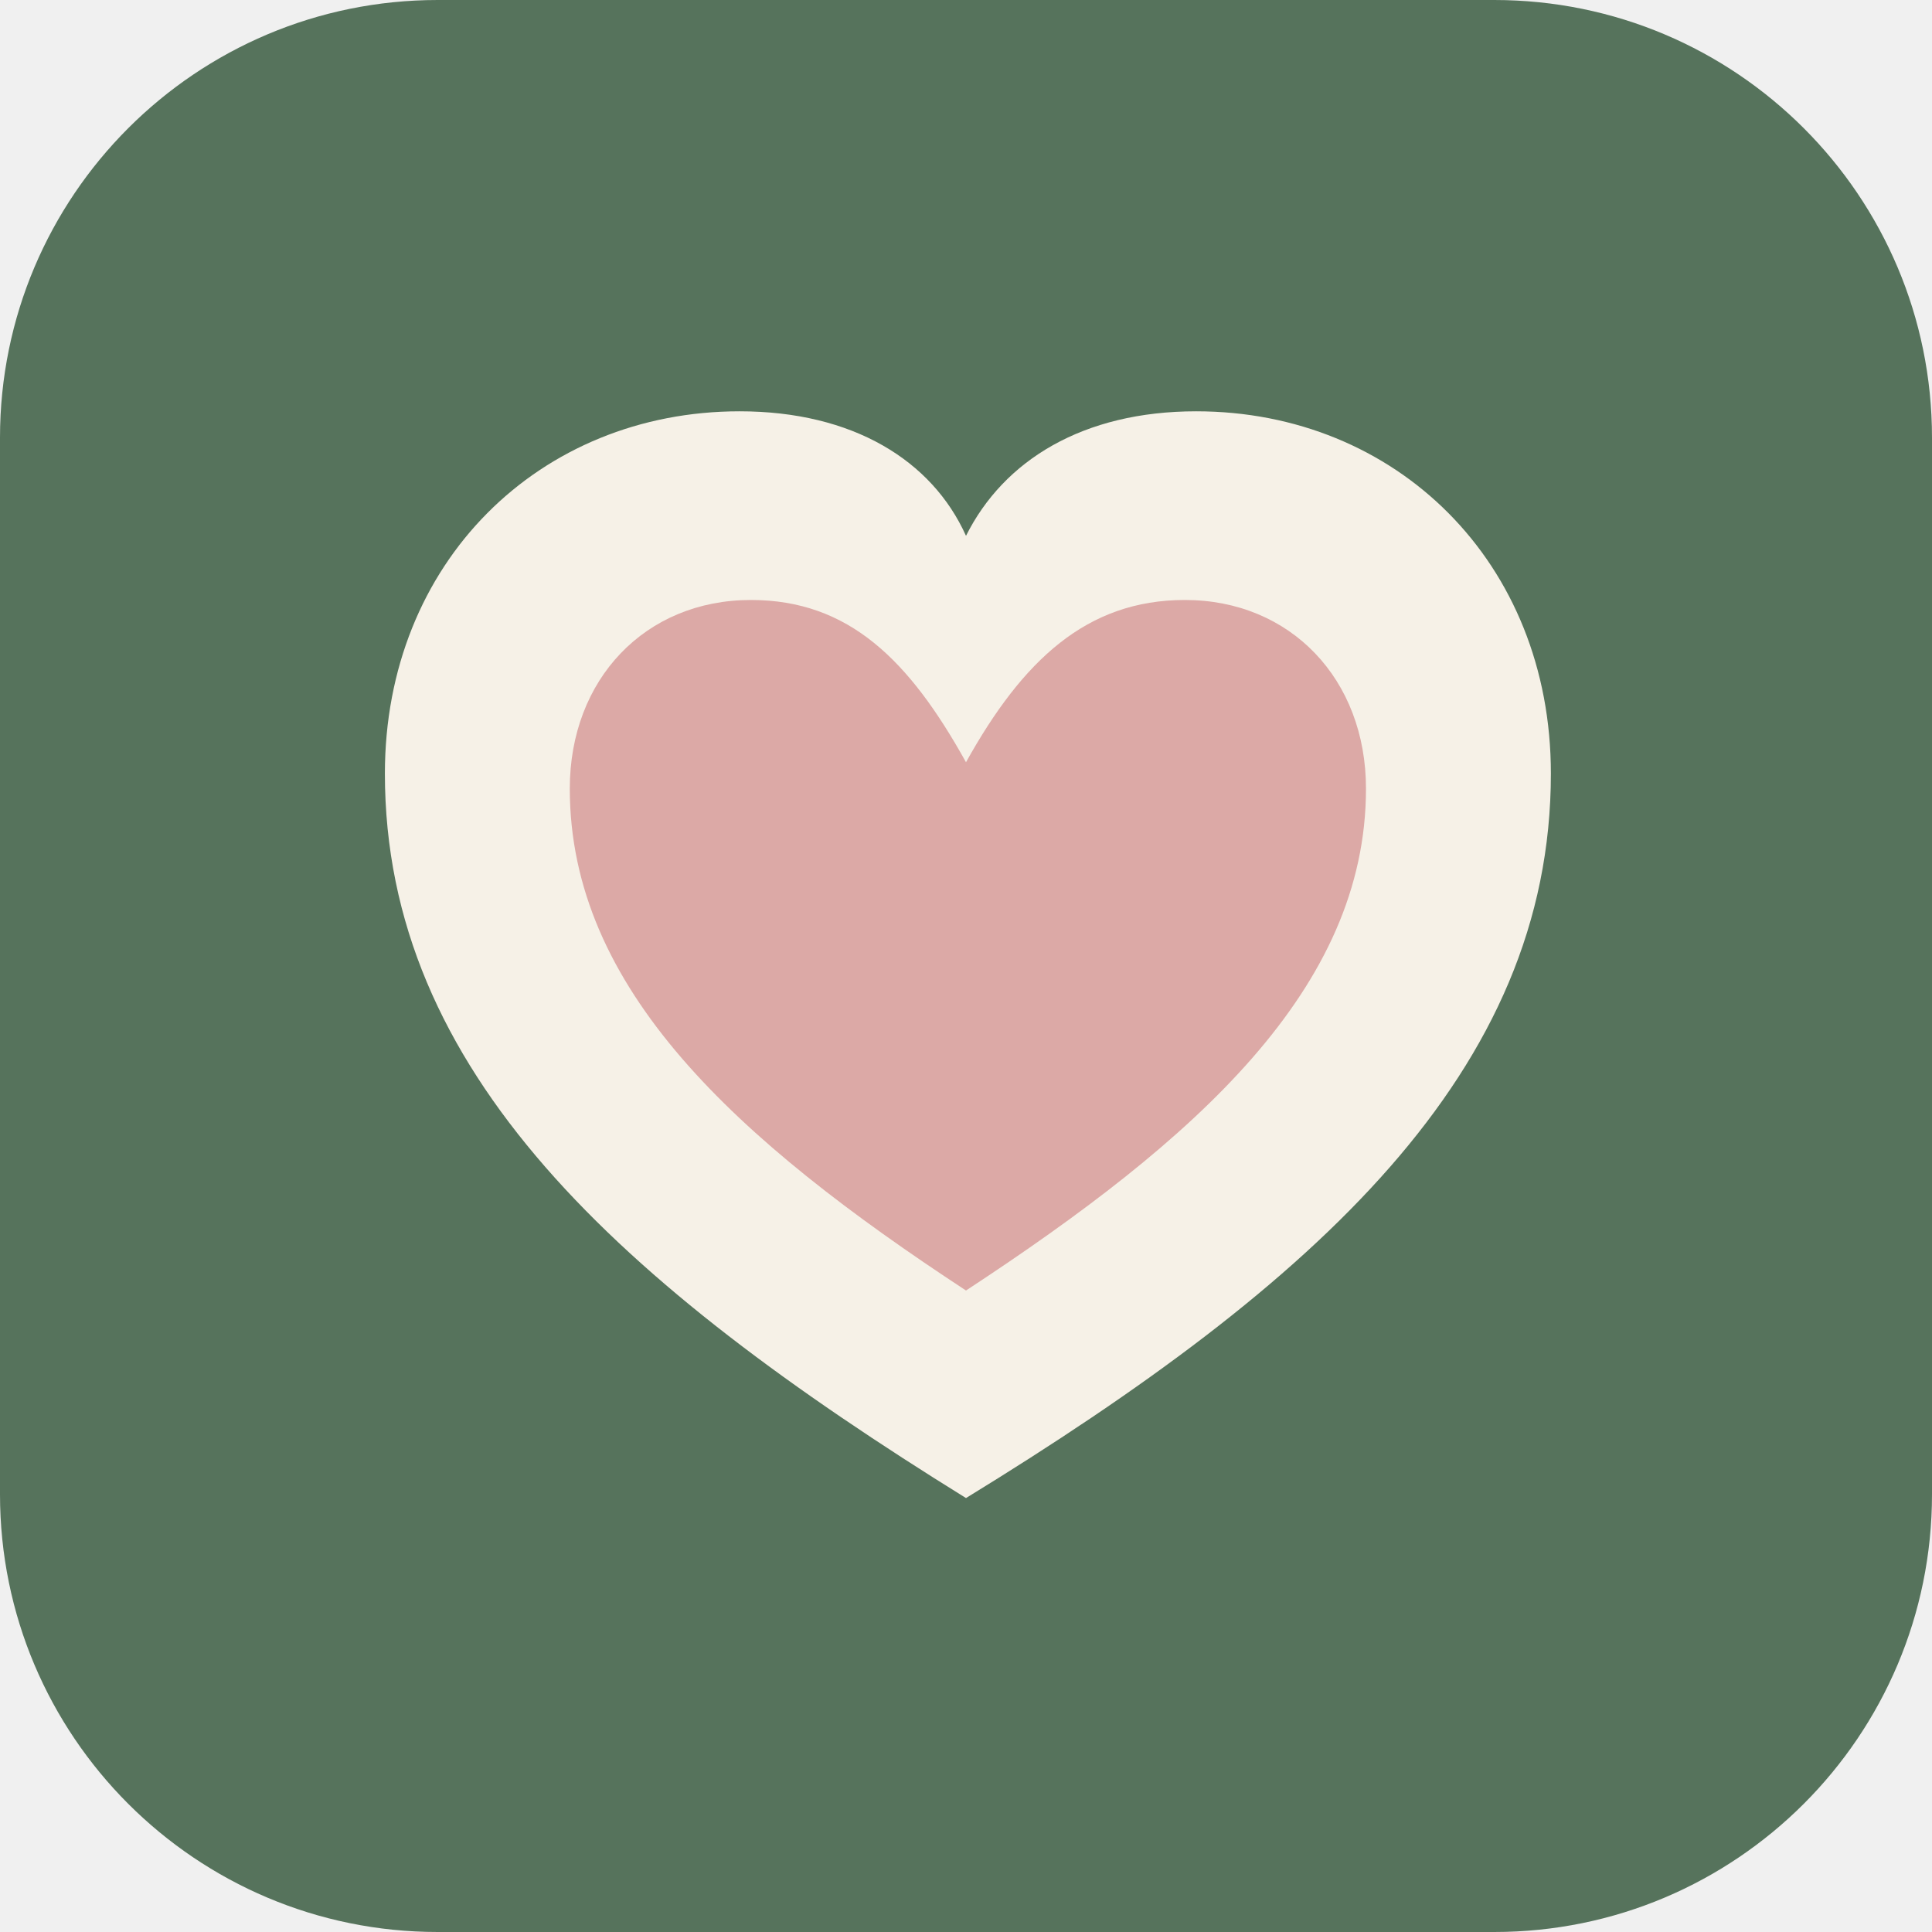
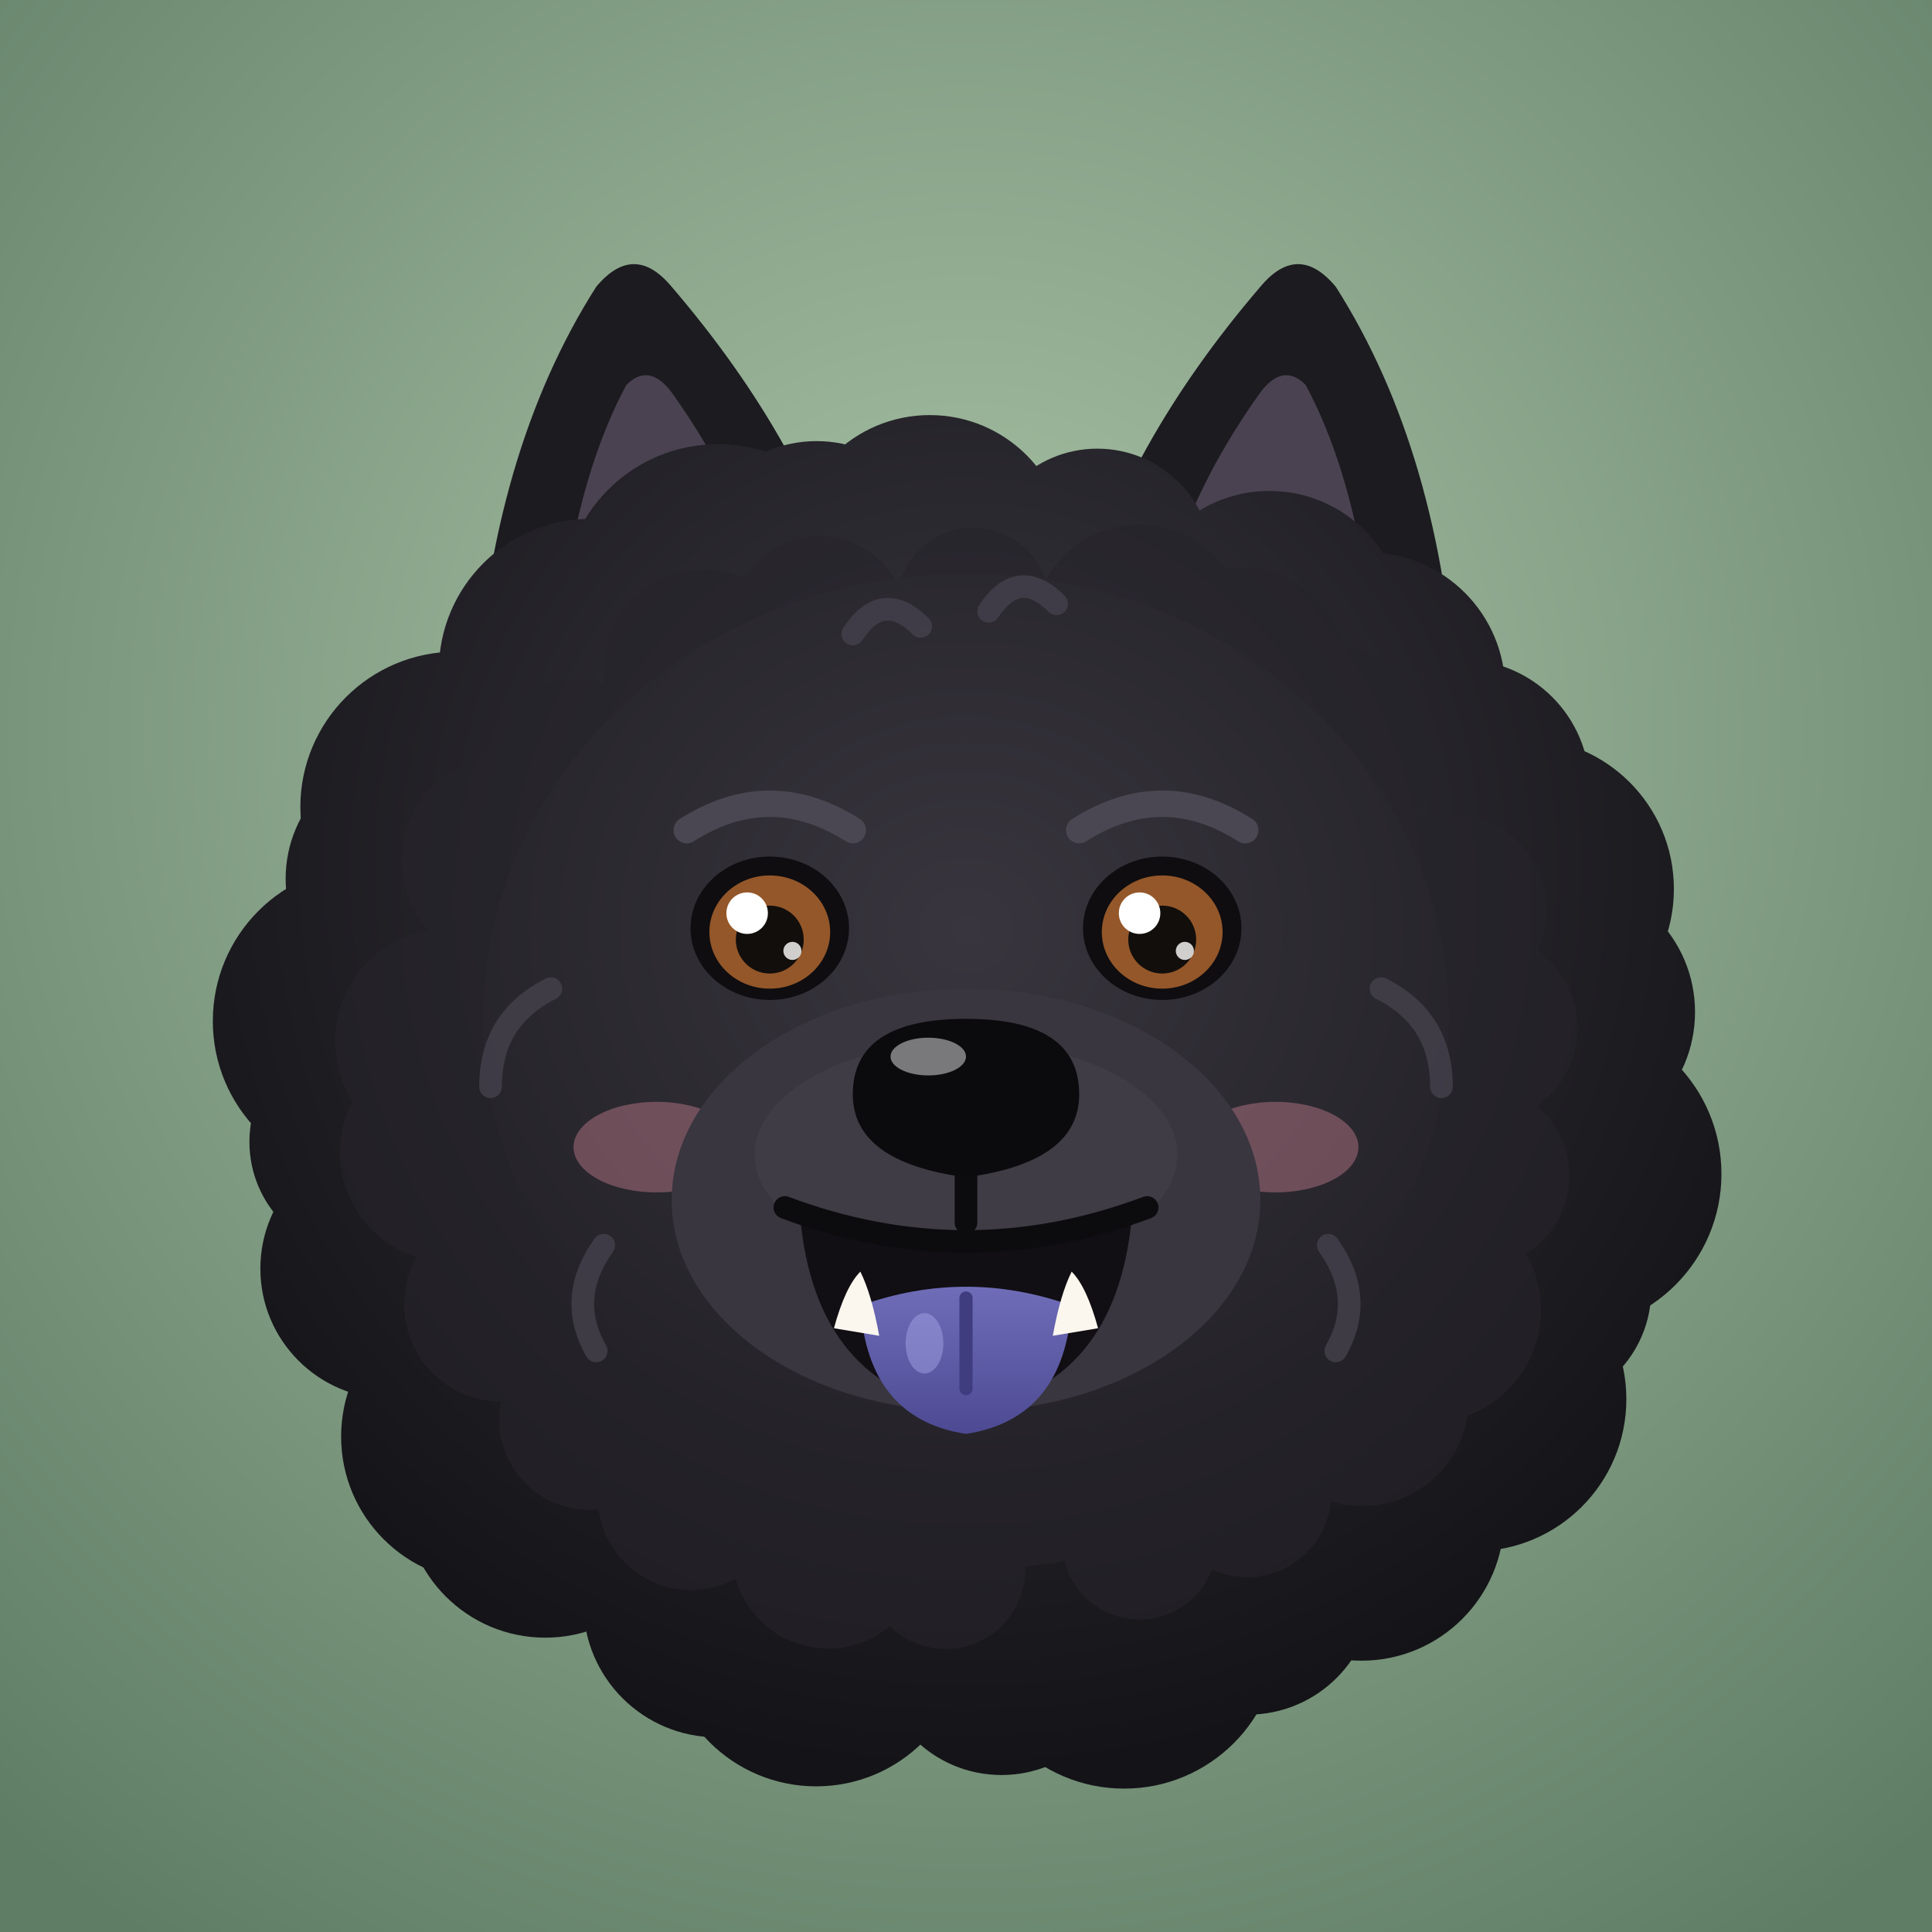
<svg xmlns="http://www.w3.org/2000/svg" viewBox="0 0 512 512">
-   <rect width="512" height="512" rx="116" fill="#56735c" />
-   <path d="M256 397C164 340 102 284 102 205c0-56 41-96 94-96 30 0 51 13 60 33 10-20 31-33 61-33 53 0 94 40 94 96 0 79-62 135-155 192Z" fill="#f6f1e7" />
-   <path d="M256 342c-61-40-105-80-105-133 0-29 20-50 48-50 26 0 42 16 57 43 15-27 32-43 58-43 28 0 48 21 48 50 0 53-45 93-106 133Z" fill="#dca9a6" />
+   <defs>
+     <radialGradient id="bg" cx="50%" cy="38%" r="75%">
+       <stop offset="0" stop-color="#a9c2a6" />
+       <stop offset="1" stop-color="#5f7d65" />
+     </radialGradient>
+     <radialGradient id="fur" gradientUnits="userSpaceOnUse" cx="256" cy="230" r="240">
+       <stop offset="0" stop-color="#3a3740" />
+       <stop offset=".75" stop-color="#1d1c21" />
+       <stop offset="1" stop-color="#141317" />
+     </radialGradient>
+     <radialGradient id="furIn" gradientUnits="userSpaceOnUse" cx="256" cy="240" r="200">
+       <stop offset="0" stop-color="#2f2c35" />
+       <stop offset="1" stop-color="#211f25" />
+     </radialGradient>
+     <radialGradient id="face" cx="50%" cy="40%" r="65%">
+       <stop offset="0" stop-color="#38353e" />
+       <stop offset="1" stop-color="#232127" />
+     </radialGradient>
+     <linearGradient id="tongue" x1="0" y1="0" x2="0" y2="1">
+       <stop offset="0" stop-color="#6f6db8" />
+       <stop offset="1" stop-color="#4d4a93" />
+     </linearGradient>
+   </defs>
+   <rect width="512" height="512" fill="url(#bg)" />
+   <path d="M126 186 Q130 120 158 76 Q168 64 178 76 Q214 118 226 162 Z" fill="#1c1b20" />
+   <path d="M386 186 Q382 120 354 76 Q344 64 334 76 Q298 118 286 162 Z" fill="#1c1b20" />
+   <path d="M148 170 Q152 128 166 102 Q172 96 178 104 Q198 132 204 160 Z" fill="#4a4250" />
+   <path d="M364 170 Q360 128 346 102 Q340 96 334 104 Q314 132 308 160 Z" fill="#4a4250" />
+   <ellipse cx="256" cy="292" rx="160" ry="146" fill="url(#fur)" />
+   <circle cx="246.4" cy="146.3" r="36.3" fill="url(#fur)" />
+   <circle cx="290.8" cy="149.5" r="30.6" fill="url(#fur)" />
+   <circle cx="336.4" cy="165.8" r="35.7" fill="url(#fur)" />
+   <circle cx="362.4" cy="182.9" r="36.5" fill="url(#fur)" />
+   <circle cx="387.4" cy="208.7" r="33.9" fill="url(#fur)" />
+   <circle cx="403.6" cy="235.6" r="40.0" fill="url(#fur)" />
+   <circle cx="413.9" cy="268.2" r="35.3" fill="url(#fur)" />
+   <circle cx="414.6" cy="311.1" r="41.6" fill="url(#fur)" />
+   <circle cx="406.4" cy="341.8" r="31.2" fill="url(#fur)" />
+   <circle cx="390.7" cy="370.8" r="40.3" fill="url(#fur)" />
+   <circle cx="360.8" cy="402.3" r="37.8" fill="url(#fur)" />
+   <circle cx="330.7" cy="421.1" r="33.3" fill="url(#fur)" />
+   <circle cx="297.9" cy="432.9" r="41.1" fill="url(#fur)" />
+   <circle cx="265.4" cy="437.7" r="32.7" fill="url(#fur)" />
+   <circle cx="216.3" cy="433.4" r="40.0" fill="url(#fur)" />
+   <circle cx="190.0" cy="425.0" r="35.4" fill="url(#fur)" />
+   <circle cx="144.5" cy="396.7" r="37.3" fill="url(#fur)" />
+   <circle cx="128.9" cy="380.7" r="38.5" fill="url(#fur)" />
+   <circle cx="103.5" cy="336.2" r="34.5" fill="url(#fur)" />
+   <circle cx="96.4" cy="302.6" r="30.3" fill="url(#fur)" />
+   <circle cx="97.7" cy="270.6" r="41.3" fill="url(#fur)" />
+   <circle cx="109.7" cy="232.9" r="34.0" fill="url(#fur)" />
+   <circle cx="120.8" cy="213.9" r="41.2" fill="url(#fur)" />
+   <circle cx="156.5" cy="177.7" r="40.2" fill="url(#fur)" />
+   <circle cx="190.3" cy="158.9" r="41.2" fill="url(#fur)" />
+   <circle cx="216.4" cy="150.5" r="33.6" fill="url(#fur)" />
+   <ellipse cx="256" cy="288" rx="138" ry="128" fill="url(#furIn)" />
+   <circle cx="257.9" cy="160.0" r="20.2" fill="url(#furIn)" />
+   <circle cx="302.0" cy="167.3" r="28.3" fill="url(#furIn)" />
+   <circle cx="328.5" cy="179.1" r="28.7" fill="url(#furIn)" />
+   <circle cx="354.7" cy="198.5" r="26.7" fill="url(#furIn)" />
+   <circle cx="384.4" cy="241.2" r="25.5" fill="url(#furIn)" />
+   <circle cx="393.0" cy="272.5" r="25.1" fill="url(#furIn)" />
+   <circle cx="391.6" cy="311.6" r="24.3" fill="url(#furIn)" />
+   <circle cx="378.4" cy="347.1" r="30.0" fill="url(#furIn)" />
+   <circle cx="361.1" cy="371.0" r="28.1" fill="url(#furIn)" />
+   <circle cx="330.5" cy="395.7" r="22.3" fill="url(#furIn)" />
+   <circle cx="302.0" cy="408.7" r="20.5" fill="url(#furIn)" />
+   <circle cx="250.6" cy="415.9" r="21.1" fill="url(#furIn)" />
+   <circle cx="219.5" cy="411.4" r="25.5" fill="url(#furIn)" />
+   <circle cx="183.1" cy="396.7" r="24.7" fill="url(#furIn)" />
+   <circle cx="156.1" cy="376.3" r="23.8" fill="url(#furIn)" />
+   <circle cx="132.8" cy="345.7" r="25.7" fill="url(#furIn)" />
+   <circle cx="119.3" cy="305.4" r="29.2" fill="url(#furIn)" />
+   <circle cx="118.6" cy="275.9" r="29.8" fill="url(#furIn)" />
+   <circle cx="134.1" cy="228.0" r="27.7" fill="url(#furIn)" />
+   <circle cx="152.4" cy="203.4" r="23.7" fill="url(#furIn)" />
+   <circle cx="186.5" cy="177.4" r="26.5" fill="url(#furIn)" />
+   <circle cx="217.2" cy="165.2" r="23.1" fill="url(#furIn)" />
+   <ellipse cx="256" cy="270" rx="128" ry="118" fill="url(#face)" />
+   <g fill="none" stroke="#45414c" stroke-width="6" stroke-linecap="round" opacity=".8">
+     <path d="M226 168 q8 -12 18 -2" />
+     <path d="M262 162 q8 -12 18 -2" />
+     <path d="M146 262 q-16 8 -16 26" />
+     <path d="M366 262 q16 8 16 26" />
+     <path d="M160 330 q-10 14 -2 28" />
+     <path d="M352 330 q10 14 2 28" />
+   </g>
+   <ellipse cx="174" cy="304" rx="22" ry="12" fill="#ff9fb4" opacity=".32" />
+   <ellipse cx="338" cy="304" rx="22" ry="12" fill="#ff9fb4" opacity=".32" />
+   <g>
+     <ellipse cx="204" cy="246" rx="21" ry="19" fill="#0f0d10" />
+     <ellipse cx="204" cy="247" rx="16" ry="15" fill="#94572a" />
+     <ellipse cx="204" cy="249" rx="9" ry="9" fill="#120e0c" />
+     <circle cx="198" cy="242" r="5.5" fill="#fff" />
+     <circle cx="210" cy="252" r="2.4" fill="#fff" opacity=".8" />
+     <ellipse cx="308" cy="246" rx="21" ry="19" fill="#0f0d10" />
+     <ellipse cx="308" cy="247" rx="16" ry="15" fill="#94572a" />
+     <ellipse cx="308" cy="249" rx="9" ry="9" fill="#120e0c" />
+     <circle cx="302" cy="242" r="5.5" fill="#fff" />
+     <circle cx="314" cy="252" r="2.4" fill="#fff" opacity=".8" />
+     <path d="M182 220 q22 -14 44 0" fill="none" stroke="#4a4652" stroke-width="7" stroke-linecap="round" />
+     <path d="M286 220 q22 -14 44 0" fill="none" stroke="#4a4652" stroke-width="7" stroke-linecap="round" />
+   </g>
+   <ellipse cx="256" cy="318" rx="78" ry="56" fill="#3a3640" />
+   <ellipse cx="256" cy="306" rx="56" ry="30" fill="#423e48" opacity=".7" />
+   <path d="M212 322 Q256 334 300 322 Q296 368 256 374 Q216 368 212 322 Z" fill="#120f14" />
+   <path d="M228 346 Q256 336 284 346 Q282 376 256 380 Q230 376 228 346 Z" fill="url(#tongue)" />
+   <path d="M256 344 L256 368" stroke="#3f3c80" stroke-width="3.5" stroke-linecap="round" />
+   <ellipse cx="245" cy="356" rx="5" ry="8" fill="#a9a8ea" opacity=".45" />
+   <path d="M221 352 Q224 341 228 337 Q231 343 233 354 Z" fill="#fbf7ef" />
+   <path d="M291 352 Q288 341 284 337 Q281 343 279 354 Z" fill="#fbf7ef" />
+   <path d="M256 308 L256 324" stroke="#0c0b0e" stroke-width="6" stroke-linecap="round" />
+   <path d="M208 320 Q256 338 304 320" fill="none" stroke="#0c0b0e" stroke-width="6" stroke-linecap="round" />
+   <path d="M226 290 Q226 270 256 270 Q286 270 286 290 Q286 308 256 312 Q226 308 226 290 Z" fill="#0b0a0c" />
+   <ellipse cx="246" cy="280" rx="10" ry="5" fill="#fff" opacity=".45" />
</svg>
